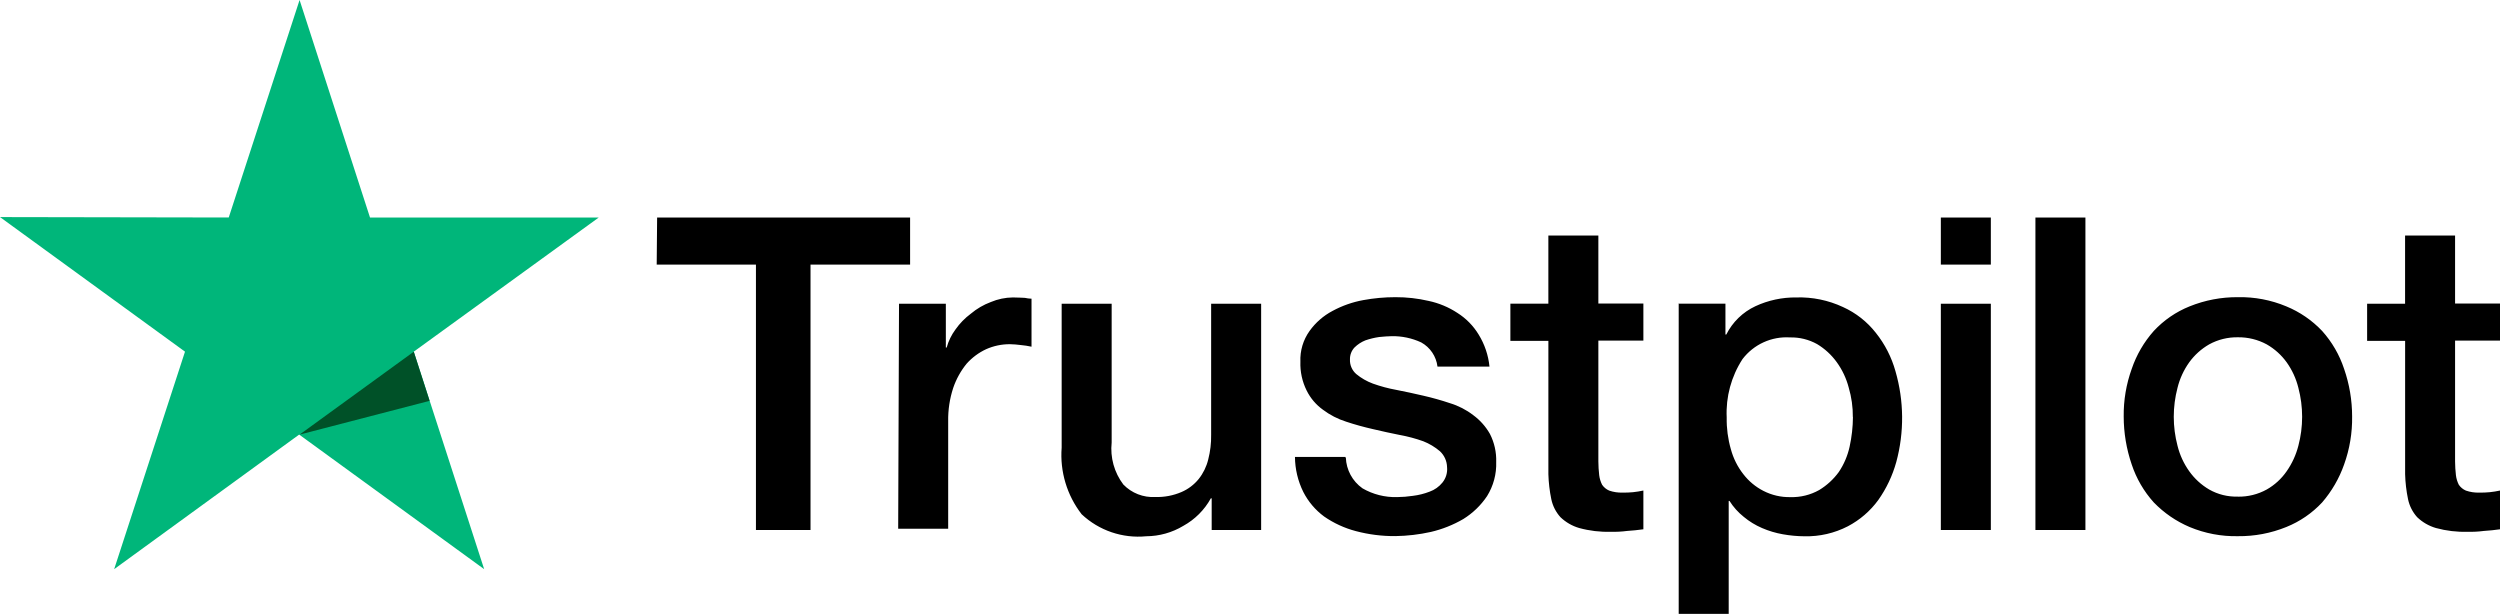
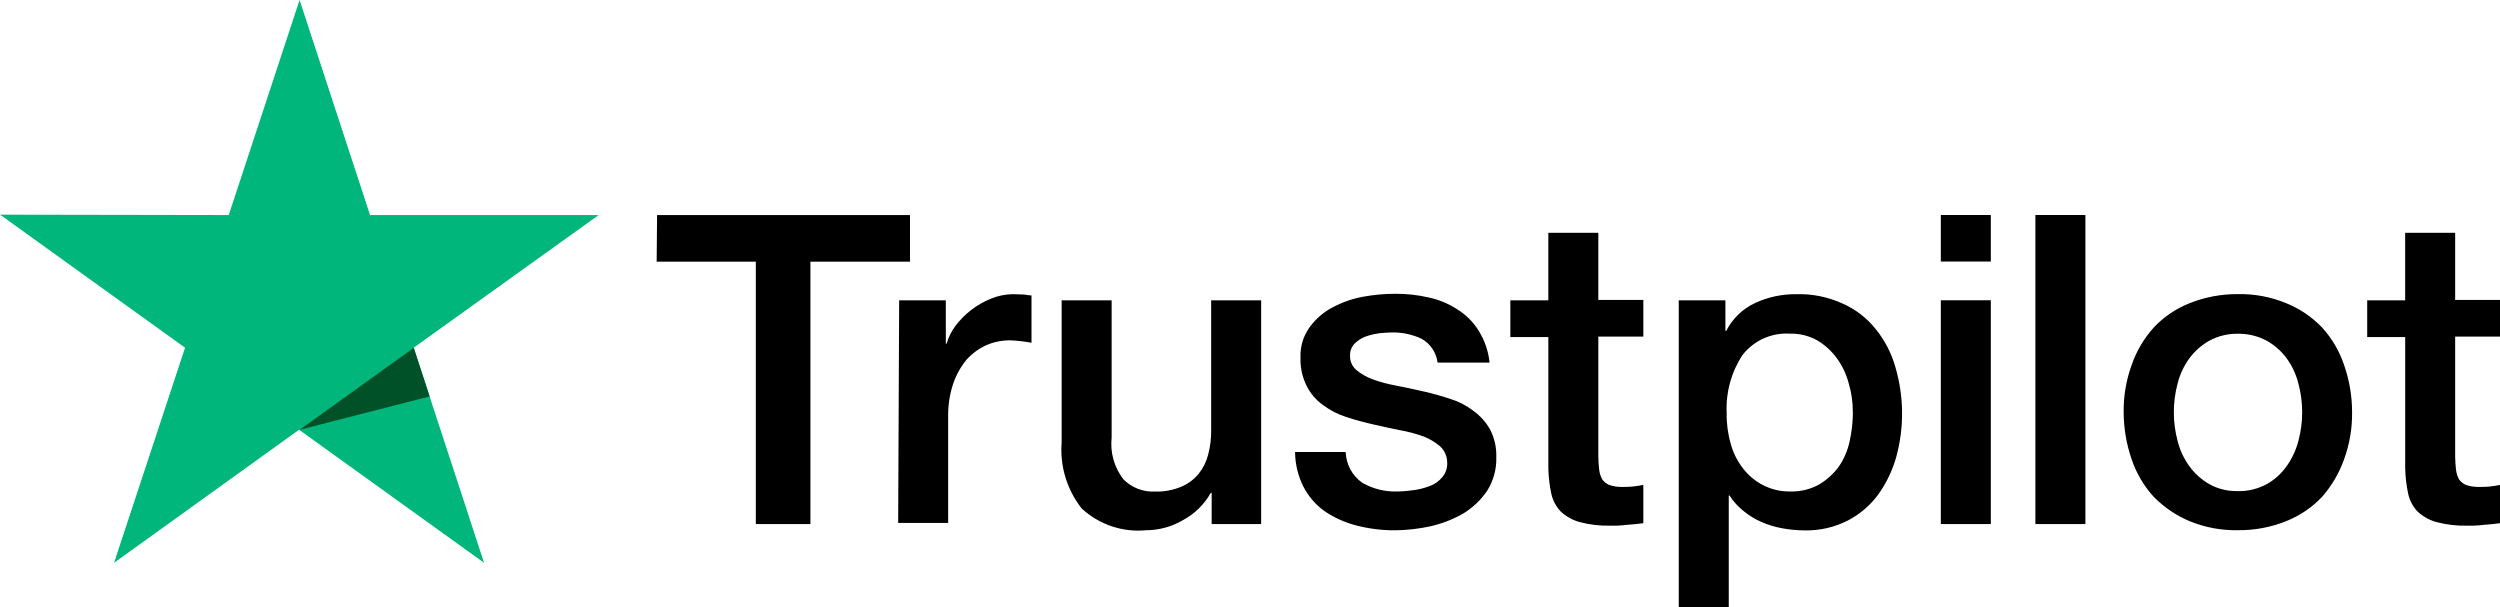
- <svg xmlns="http://www.w3.org/2000/svg" width="125" height="30.688" viewBox="0 0 125 30.688">
-   <g id="trustpilot" transform="translate(-3.5 -6.5)">
-     <g id="surface1" transform="translate(3.5 6.5)">
-       <path id="svg_1" d="M246.619,63.011h1.9V59.6h2.5v3.4h2.25v1.854h-2.25v6.042a6.316,6.316,0,0,0,.042.688,1.454,1.454,0,0,0,.145.479.819.819,0,0,0,.355.291,1.849,1.849,0,0,0,.667.1,4.458,4.458,0,0,0,.521-.02,4.622,4.622,0,0,0,.521-.084v1.938c-.271.042-.541.063-.813.083a5.092,5.092,0,0,1-.812.042,5.377,5.377,0,0,1-1.584-.188,2.279,2.279,0,0,1-.937-.541,1.941,1.941,0,0,1-.457-.9,7.092,7.092,0,0,1-.146-1.25V64.866h-1.9V63.011Zm-6.458,9.646A2.88,2.88,0,0,0,241.6,72.3a3.027,3.027,0,0,0,1-.916,3.934,3.934,0,0,0,.583-1.271,5.668,5.668,0,0,0,0-2.9,3.739,3.739,0,0,0-.583-1.271,3.164,3.164,0,0,0-1-.9,2.945,2.945,0,0,0-1.438-.354,2.886,2.886,0,0,0-1.437.354,3.187,3.187,0,0,0-1,.9,3.726,3.726,0,0,0-.584,1.271,5.693,5.693,0,0,0,0,2.9,3.726,3.726,0,0,0,.584,1.271,3.236,3.236,0,0,0,1,.916,2.73,2.73,0,0,0,1.437.354m0,1.979a5.955,5.955,0,0,1-2.416-.458,5.474,5.474,0,0,1-1.791-1.229,5.35,5.35,0,0,1-1.105-1.9,7.431,7.431,0,0,1-.4-2.4,6.778,6.778,0,0,1,.4-2.375,5.542,5.542,0,0,1,1.105-1.9,4.98,4.98,0,0,1,1.791-1.229,6.316,6.316,0,0,1,2.416-.459,5.951,5.951,0,0,1,2.417.459,5.181,5.181,0,0,1,1.792,1.229,5.347,5.347,0,0,1,1.1,1.9,7.259,7.259,0,0,1,.4,2.375,6.782,6.782,0,0,1-.4,2.4,5.9,5.9,0,0,1-1.1,1.9,5,5,0,0,1-1.792,1.229,6.251,6.251,0,0,1-2.417.458M230.036,58.7h2.5V74.324h-2.5Zm-4.729,4.312h2.5V74.324h-2.5Zm0-4.312h2.5v2.354h-2.5Zm-4.4,9.98A5.055,5.055,0,0,0,220.7,67.2a3.792,3.792,0,0,0-.6-1.271,3.325,3.325,0,0,0-.98-.9,2.66,2.66,0,0,0-1.354-.334,2.767,2.767,0,0,0-2.375,1.083A4.934,4.934,0,0,0,214.6,68.7a5.376,5.376,0,0,0,.208,1.584,3.5,3.5,0,0,0,.625,1.25,2.973,2.973,0,0,0,1,.833,2.824,2.824,0,0,0,1.354.313,2.774,2.774,0,0,0,1.437-.354,3.363,3.363,0,0,0,.98-.9,3.672,3.672,0,0,0,.542-1.271,7.149,7.149,0,0,0,.166-1.479m-8.729-5.667h2.354v1.542h.042a3.093,3.093,0,0,1,1.458-1.417,4.727,4.727,0,0,1,2.041-.438,5.142,5.142,0,0,1,2.334.479,4.382,4.382,0,0,1,1.646,1.292,5.389,5.389,0,0,1,.98,1.917,8.414,8.414,0,0,1,.041,4.541,6.136,6.136,0,0,1-.9,1.9,4.43,4.43,0,0,1-1.521,1.313,4.5,4.5,0,0,1-2.167.5,6.33,6.33,0,0,1-1.082-.1,4.61,4.61,0,0,1-1.042-.312,3.721,3.721,0,0,1-.917-.562,3.175,3.175,0,0,1-.709-.792H214.7v5.646h-2.5v-15.5h-.021Zm-8.4,0h1.9V59.6h2.5v3.4h2.251v1.854h-2.251v6.042a6.312,6.312,0,0,0,.042.688,1.454,1.454,0,0,0,.146.479.821.821,0,0,0,.354.291,1.857,1.857,0,0,0,.667.1,4.472,4.472,0,0,0,.521-.02,4.681,4.681,0,0,0,.521-.084v1.938c-.272.042-.542.063-.813.083a5.1,5.1,0,0,1-.813.042,5.374,5.374,0,0,1-1.583-.188,2.268,2.268,0,0,1-.937-.541,1.942,1.942,0,0,1-.458-.9,7.171,7.171,0,0,1-.146-1.25V64.866h-1.9V63.011ZM195.557,70.7a1.967,1.967,0,0,0,.833,1.541,3.276,3.276,0,0,0,1.729.438,5.737,5.737,0,0,0,.791-.063,3.463,3.463,0,0,0,.833-.208,1.458,1.458,0,0,0,.646-.458,1.065,1.065,0,0,0,.229-.771,1.122,1.122,0,0,0-.355-.792,2.956,2.956,0,0,0-.833-.5,7.322,7.322,0,0,0-1.166-.312c-.437-.083-.875-.187-1.334-.291s-.916-.229-1.354-.375a3.874,3.874,0,0,1-1.166-.6,2.6,2.6,0,0,1-.813-.959,2.992,2.992,0,0,1-.312-1.437,2.465,2.465,0,0,1,.459-1.542,3.31,3.31,0,0,1,1.146-1,5.181,5.181,0,0,1,1.541-.542,8.834,8.834,0,0,1,1.6-.146,7.2,7.2,0,0,1,1.667.187,4.209,4.209,0,0,1,1.437.6,3.3,3.3,0,0,1,1.063,1.083,3.76,3.76,0,0,1,.541,1.6h-2.6a1.6,1.6,0,0,0-.813-1.208,3.352,3.352,0,0,0-1.479-.312c-.167,0-.4.021-.625.042a3.772,3.772,0,0,0-.688.167,1.647,1.647,0,0,0-.542.354.84.84,0,0,0-.229.6.917.917,0,0,0,.313.729,2.856,2.856,0,0,0,.833.479,7.321,7.321,0,0,0,1.166.313c.438.083.9.187,1.354.291s.9.229,1.334.375a3.64,3.64,0,0,1,1.166.6,3,3,0,0,1,.833.938,2.881,2.881,0,0,1,.313,1.4,3.037,3.037,0,0,1-.457,1.709,3.9,3.9,0,0,1-1.188,1.146,5.889,5.889,0,0,1-1.624.645,8.715,8.715,0,0,1-1.771.208,7.451,7.451,0,0,1-1.979-.25,5.044,5.044,0,0,1-1.584-.729,3.5,3.5,0,0,1-1.042-1.229,4.011,4.011,0,0,1-.417-1.75h2.521V70.7h.02Zm-4.25,3.625h-2.458V72.741h-.042a3.493,3.493,0,0,1-1.375,1.375,3.634,3.634,0,0,1-1.855.521,4.126,4.126,0,0,1-3.229-1.1,4.83,4.83,0,0,1-1-3.333V63.011h2.5v6.938a2.96,2.96,0,0,0,.583,2.1,2.058,2.058,0,0,0,1.6.625,3.079,3.079,0,0,0,1.312-.25,2.26,2.26,0,0,0,.854-.646,2.529,2.529,0,0,0,.479-.979,4.629,4.629,0,0,0,.146-1.23V63.011h2.5V74.324h-.021ZM173.224,63.011h2.333V65.2h.042a2.737,2.737,0,0,1,.438-.9,3.443,3.443,0,0,1,.771-.792,3.4,3.4,0,0,1,1-.583,2.913,2.913,0,0,1,1.1-.229c.292,0,.5.021.6.021a1.79,1.79,0,0,0,.333.042v2.4a4.145,4.145,0,0,0-.541-.083,4.673,4.673,0,0,0-.542-.042,2.888,2.888,0,0,0-1.187.25,3.007,3.007,0,0,0-.979.729,3.927,3.927,0,0,0-.667,1.208,5.091,5.091,0,0,0-.251,1.667v5.374h-2.5l.042-11.25Zm-12.1-4.312h12.646v2.354h-4.979V74.324h-2.729V61.053H161.1l.021-2.354Zm0,0" transform="translate(-128.265 -47.824)" />
-       <path id="svg_2" d="M33.437,17.375H22L18.479,6.5,14.937,17.375,3.5,17.354l9.25,6.729L9.208,34.958l9.25-6.729,9.25,6.729-3.52-10.875,9.25-6.708Zm0,0" transform="translate(-3.5 -6.5)" fill="#00b67a" />
-       <path id="svg_3" d="M81.9,93.357,81.108,90.9,75.4,95.045l6.5-1.688Zm0,0" transform="translate(-60.42 -73.315)" fill="#005128" />
+ <svg xmlns="http://www.w3.org/2000/svg" width="125" height="30.345" viewBox="0 0 125 30.345">
+   <g id="trustpilot" transform="translate(-0.697 -1.28)">
+     <g id="surface1" transform="translate(0.697 1.28)">
+       <path id="svg_1" d="M117.6,15.821h1.9V12.443h2.5V15.8h2.25v1.833h-2.25v5.974a6.173,6.173,0,0,0,.042.68,1.426,1.426,0,0,0,.145.474.817.817,0,0,0,.355.288,1.868,1.868,0,0,0,.667.1,4.508,4.508,0,0,0,.521-.02,4.669,4.669,0,0,0,.521-.083v1.916c-.271.041-.541.062-.813.082a5.148,5.148,0,0,1-.812.042,5.434,5.434,0,0,1-1.584-.186,2.284,2.284,0,0,1-.937-.535,1.912,1.912,0,0,1-.457-.886,6.938,6.938,0,0,1-.146-1.236V17.655h-1.9V15.821Zm-6.458,9.538a2.906,2.906,0,0,0,1.438-.35,3.015,3.015,0,0,0,1-.906,3.87,3.87,0,0,0,.583-1.257,5.545,5.545,0,0,0,0-2.863,3.679,3.679,0,0,0-.583-1.257,3.153,3.153,0,0,0-1-.886,2.971,2.971,0,0,0-1.438-.35,2.911,2.911,0,0,0-1.437.35,3.176,3.176,0,0,0-1,.886,3.666,3.666,0,0,0-.584,1.257,5.568,5.568,0,0,0,0,2.863A3.666,3.666,0,0,0,108.7,24.1a3.223,3.223,0,0,0,1,.906,2.754,2.754,0,0,0,1.437.35m0,1.957a6.013,6.013,0,0,1-2.416-.453,5.476,5.476,0,0,1-1.791-1.215,5.278,5.278,0,0,1-1.105-1.875,7.274,7.274,0,0,1-.4-2.369,6.635,6.635,0,0,1,.4-2.348,5.467,5.467,0,0,1,1.105-1.875,4.982,4.982,0,0,1,1.791-1.215,6.379,6.379,0,0,1,2.416-.454,6.009,6.009,0,0,1,2.417.454,5.183,5.183,0,0,1,1.792,1.215,5.274,5.274,0,0,1,1.1,1.875,7.105,7.105,0,0,1,.4,2.348,6.639,6.639,0,0,1-.4,2.369,5.82,5.82,0,0,1-1.1,1.875,5,5,0,0,1-1.792,1.215,6.313,6.313,0,0,1-2.417.453m-10.125-15.76h2.5V27.007h-2.5Zm-4.729,4.264h2.5V27.007h-2.5Zm0-4.264h2.5v2.328h-2.5Zm-4.4,9.868a4.947,4.947,0,0,0-.208-1.463,3.732,3.732,0,0,0-.6-1.257,3.311,3.311,0,0,0-.98-.885,2.684,2.684,0,0,0-1.354-.33,2.779,2.779,0,0,0-2.375,1.071,4.839,4.839,0,0,0-.791,2.884,5.261,5.261,0,0,0,.208,1.566,3.446,3.446,0,0,0,.625,1.236,2.966,2.966,0,0,0,1,.824,2.85,2.85,0,0,0,1.354.309,2.8,2.8,0,0,0,1.437-.35,3.349,3.349,0,0,0,.98-.886,3.609,3.609,0,0,0,.542-1.257,6.994,6.994,0,0,0,.166-1.462m-8.729-5.6h2.354v1.525h.042a3.078,3.078,0,0,1,1.458-1.4,4.772,4.772,0,0,1,2.041-.433,5.191,5.191,0,0,1,2.334.474,4.375,4.375,0,0,1,1.646,1.277,5.308,5.308,0,0,1,.98,1.9,8.23,8.23,0,0,1,.041,4.49,6.037,6.037,0,0,1-.9,1.875,4.416,4.416,0,0,1-1.521,1.3,4.545,4.545,0,0,1-2.167.494,6.4,6.4,0,0,1-1.082-.1,4.649,4.649,0,0,1-1.042-.309,3.729,3.729,0,0,1-.917-.556,3.151,3.151,0,0,1-.709-.783H85.68v5.583h-2.5V15.821h-.021Zm-8.4,0h1.9V12.443h2.5V15.8h2.251v1.833H79.158v5.974a6.177,6.177,0,0,0,.042.68,1.426,1.426,0,0,0,.146.474.819.819,0,0,0,.354.288,1.876,1.876,0,0,0,.667.1,4.523,4.523,0,0,0,.521-.02,4.73,4.73,0,0,0,.521-.083v1.916c-.272.041-.542.062-.813.082a5.158,5.158,0,0,1-.813.042A5.432,5.432,0,0,1,78.2,26.9a2.274,2.274,0,0,1-.937-.535,1.913,1.913,0,0,1-.458-.886,7.014,7.014,0,0,1-.146-1.236V17.655h-1.9V15.821Zm-8.229,7.6a1.94,1.94,0,0,0,.833,1.524,3.3,3.3,0,0,0,1.729.433,5.8,5.8,0,0,0,.791-.062,3.5,3.5,0,0,0,.833-.206,1.457,1.457,0,0,0,.646-.453A1.045,1.045,0,0,0,71.6,23.9a1.1,1.1,0,0,0-.355-.783,2.963,2.963,0,0,0-.833-.495,7.387,7.387,0,0,0-1.166-.309c-.437-.082-.875-.185-1.334-.288s-.916-.227-1.354-.371a3.89,3.89,0,0,1-1.166-.6,2.583,2.583,0,0,1-.813-.948,2.931,2.931,0,0,1-.312-1.421,2.419,2.419,0,0,1,.459-1.525,3.3,3.3,0,0,1,1.146-.988,5.219,5.219,0,0,1,1.541-.536,8.931,8.931,0,0,1,1.6-.144,7.276,7.276,0,0,1,1.667.185,4.235,4.235,0,0,1,1.437.6,3.279,3.279,0,0,1,1.063,1.071,3.691,3.691,0,0,1,.541,1.586h-2.6a1.586,1.586,0,0,0-.813-1.2,3.384,3.384,0,0,0-1.479-.309c-.167,0-.4.021-.625.041a3.807,3.807,0,0,0-.688.165,1.649,1.649,0,0,0-.542.35.825.825,0,0,0-.229.6.9.9,0,0,0,.313.721,2.864,2.864,0,0,0,.833.474,7.387,7.387,0,0,0,1.166.309c.438.082.9.185,1.354.288s.9.227,1.334.371a3.654,3.654,0,0,1,1.166.6,2.975,2.975,0,0,1,.833.927,2.823,2.823,0,0,1,.313,1.38,2.978,2.978,0,0,1-.457,1.69,3.885,3.885,0,0,1-1.188,1.133,5.927,5.927,0,0,1-1.624.638,8.808,8.808,0,0,1-1.771.206,7.53,7.53,0,0,1-1.979-.247,5.07,5.07,0,0,1-1.584-.721,3.468,3.468,0,0,1-1.042-1.215,3.931,3.931,0,0,1-.417-1.731h2.521v.021h.02Zm-4.25,3.584H59.825V25.442h-.042A3.474,3.474,0,0,1,58.408,26.8a3.665,3.665,0,0,1-1.855.515,4.153,4.153,0,0,1-3.229-1.092,4.741,4.741,0,0,1-1-3.3V15.821h2.5v6.86a2.9,2.9,0,0,0,.583,2.081,2.07,2.07,0,0,0,1.6.618,3.109,3.109,0,0,0,1.312-.247,2.258,2.258,0,0,0,.854-.639,2.49,2.49,0,0,0,.479-.968A4.529,4.529,0,0,0,59.8,22.31V15.821h2.5V27.007h-.021ZM44.2,15.821h2.333v2.163h.042a2.694,2.694,0,0,1,.438-.885,4.184,4.184,0,0,1,1.771-1.36,2.941,2.941,0,0,1,1.1-.227c.292,0,.5.021.6.021a1.809,1.809,0,0,0,.333.041v2.369a4.188,4.188,0,0,0-.541-.082,4.724,4.724,0,0,0-.542-.041,2.916,2.916,0,0,0-1.187.247,3,3,0,0,0-.979.721,3.871,3.871,0,0,0-.667,1.2,4.982,4.982,0,0,0-.251,1.648v5.314h-2.5L44.2,15.821ZM32.1,11.557H44.741v2.328H39.763V27.007H37.033V13.885H32.075l.021-2.328Zm0,0" transform="translate(0.758 -0.803)" />
+       <path id="svg_2" d="M30.634,12.033H19.2L15.676,1.28,12.134,12.033.7,12.013l9.25,6.653L6.4,29.42l9.25-6.653L24.9,29.42l-3.52-10.754,9.25-6.633Zm0,0" transform="translate(-0.697 -1.28)" fill="#00b67a" />
+       <path id="svg_3" d="M21.513,20.327,20.721,17.9,15.012,22l6.5-1.669Zm0,0" transform="translate(-0.033 -0.509)" fill="#005128" />
    </g>
  </g>
</svg>
